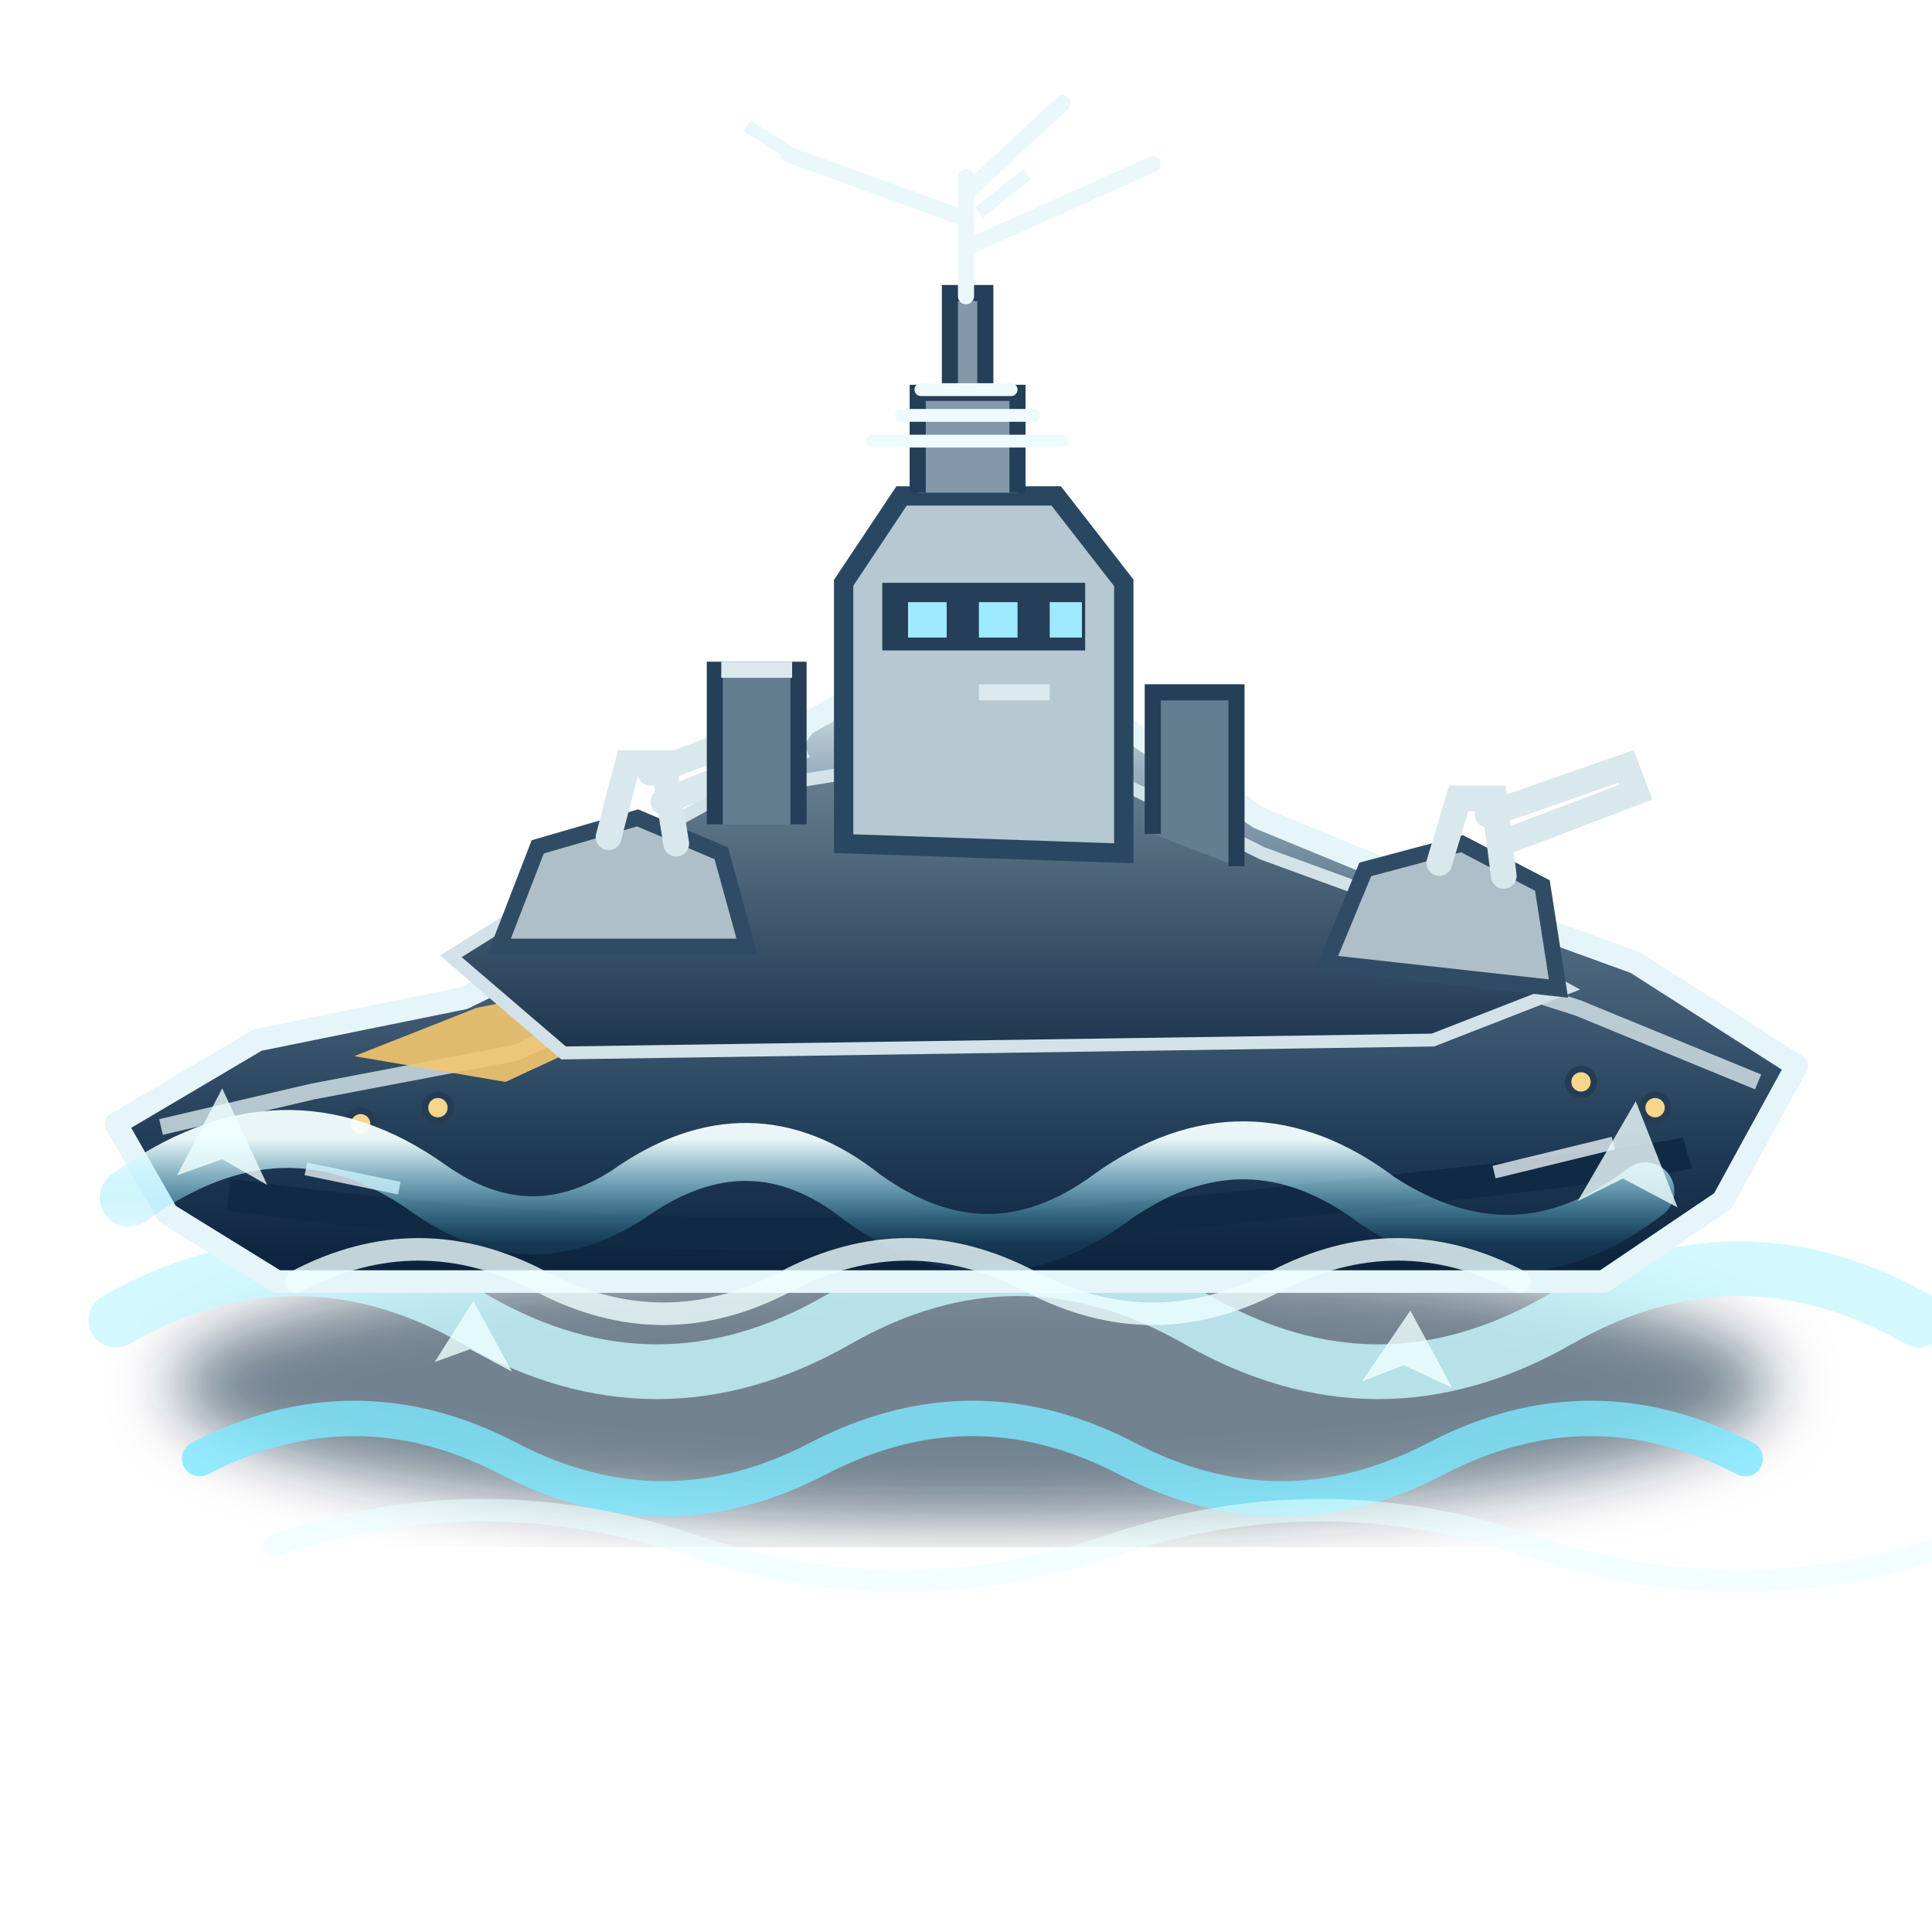
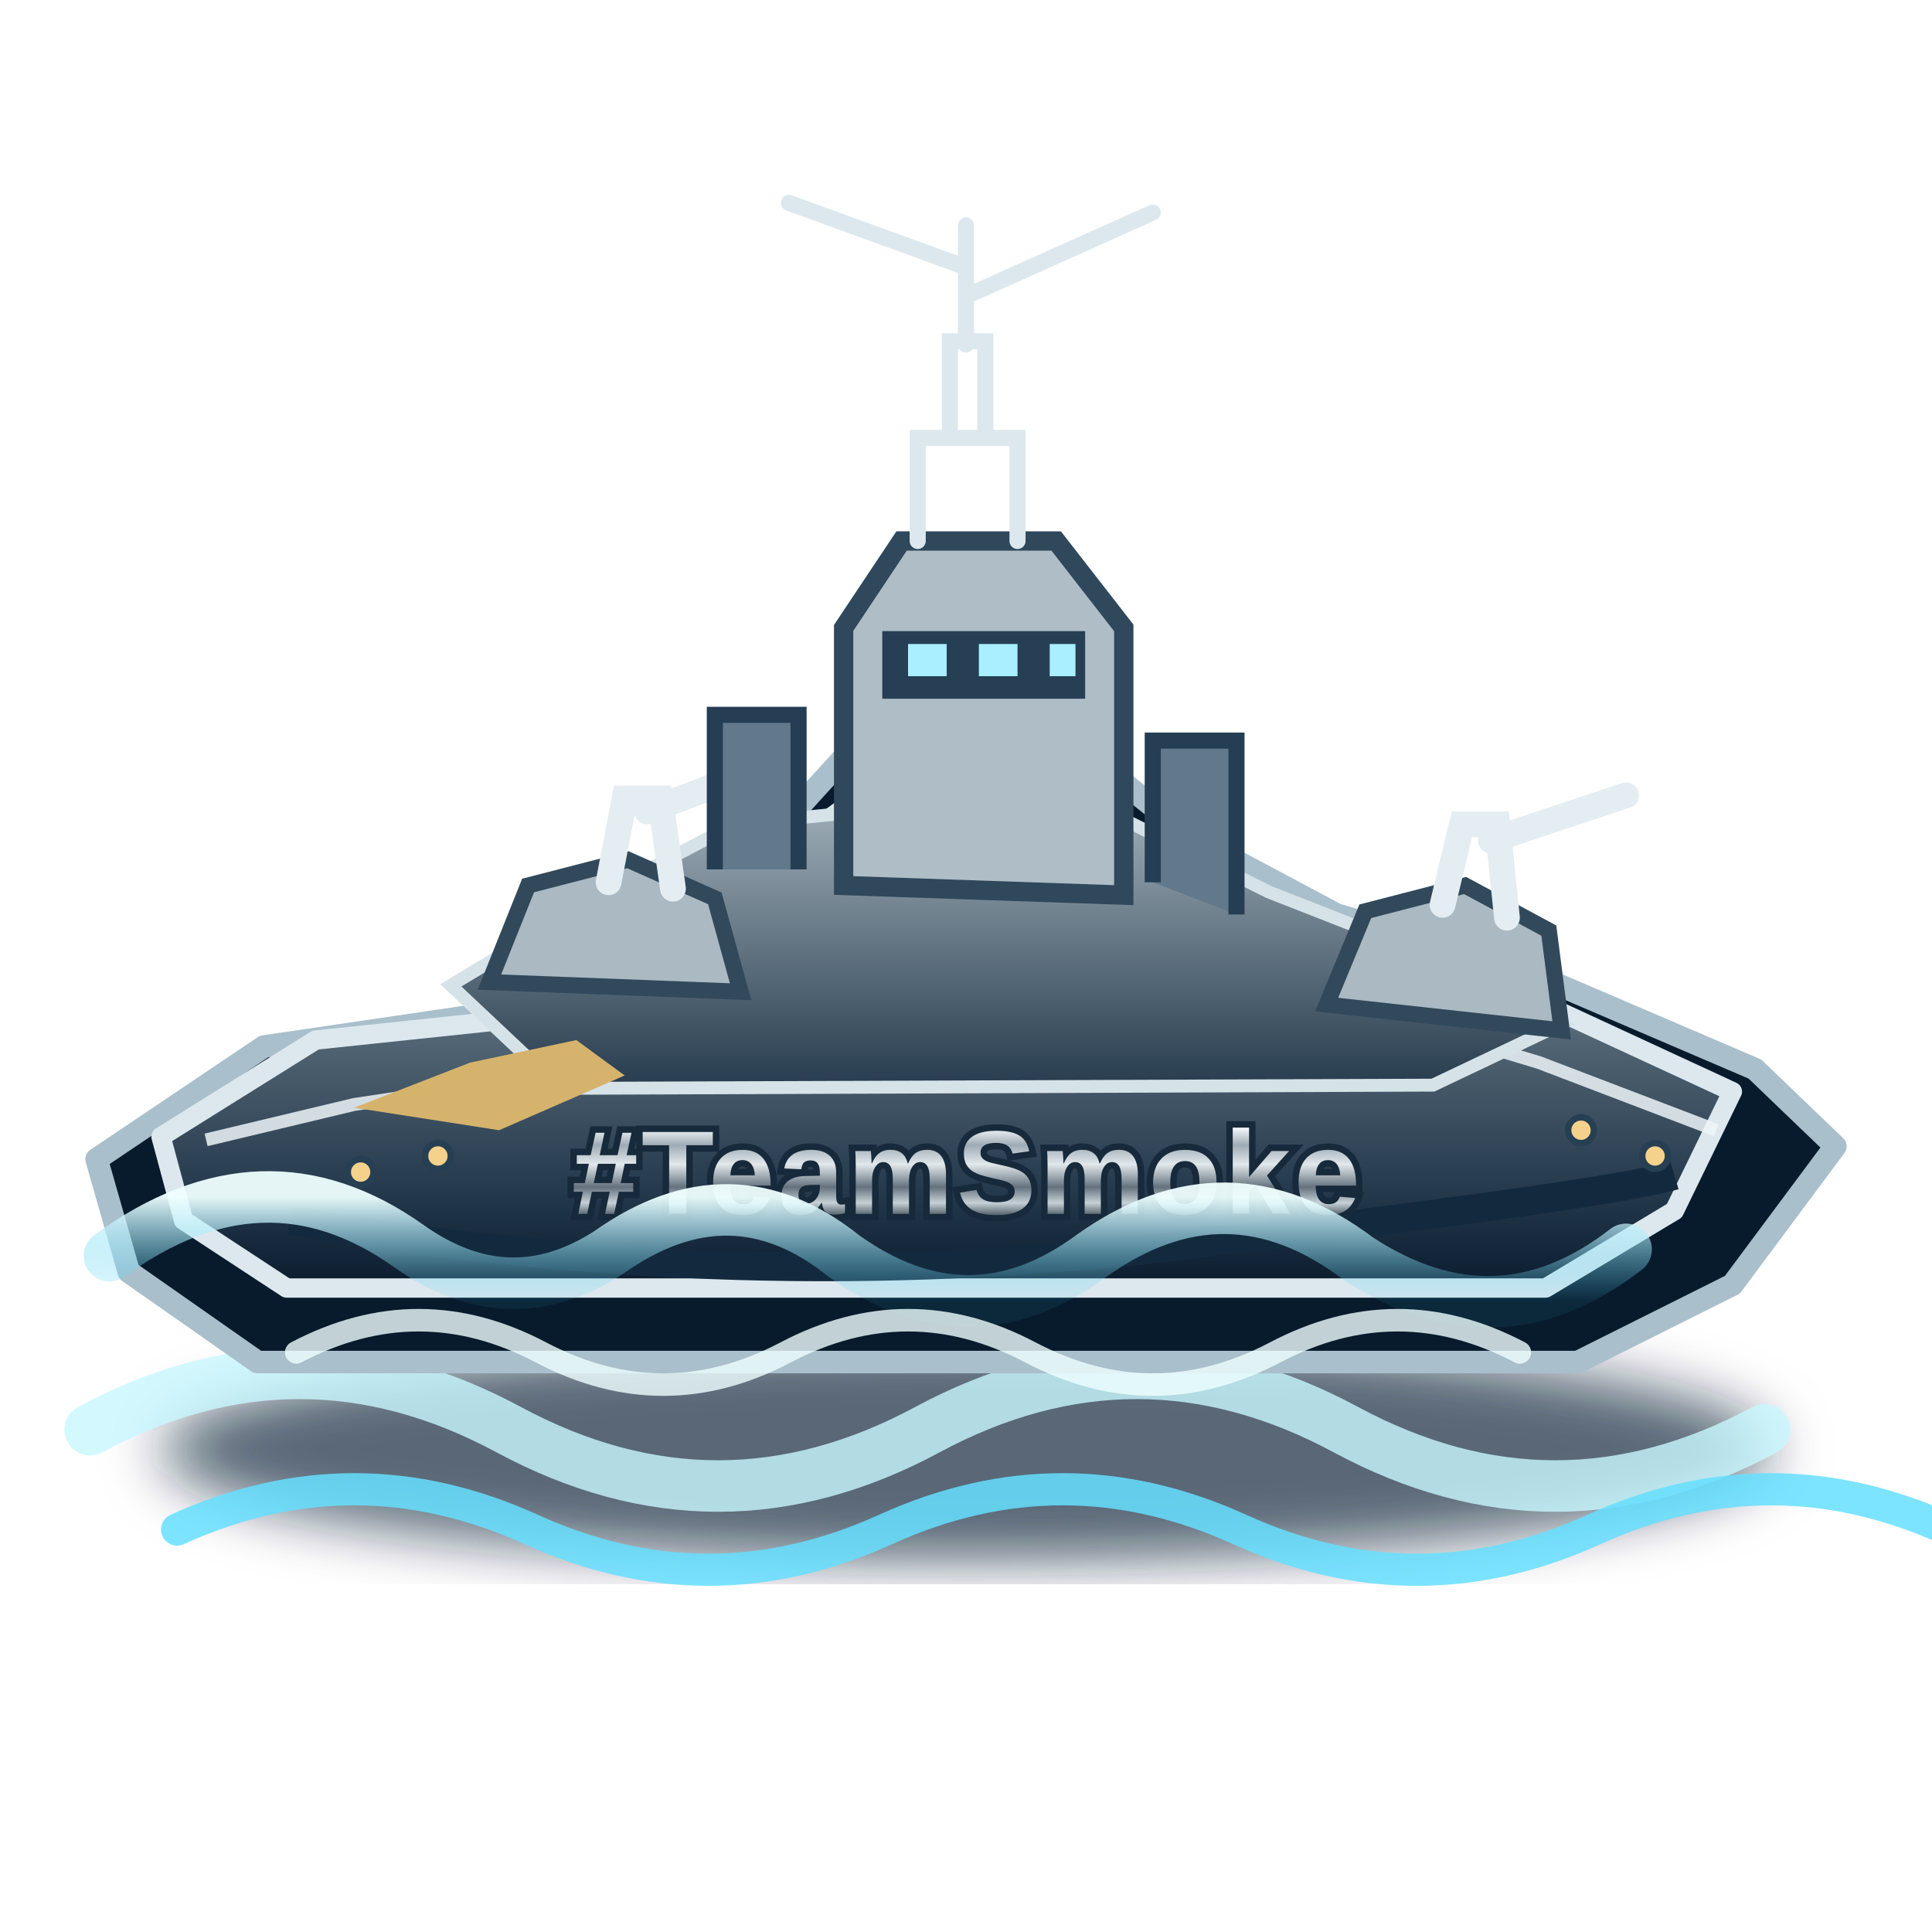
<svg xmlns="http://www.w3.org/2000/svg" viewBox="0 0 600 600">
  <defs>
    <linearGradient id="hull" x2="0" y2="1">
-       <stop stop-color="#e8f2f5" />
-       <stop offset=".16" stop-color="#9db3c2" />
-       <stop offset=".43" stop-color="#526d82" />
-       <stop offset=".78" stop-color="#203b56" />
-       <stop offset="1" stop-color="#0a203b" />
+       <stop stop-color="#dce6eb" />
+       <stop offset=".22" stop-color="#8b9ba6" />
+       <stop offset=".5" stop-color="#526574" />
+       <stop offset=".8" stop-color="#253a4d" />
+       <stop offset="1" stop-color="#0a1b2d" />
    </linearGradient>
    <linearGradient id="deck" x2="0" y2="1">
-       <stop stop-color="#667f91" />
-       <stop offset="1" stop-color="#1c354e" />
+       <stop stop-color="#9cabb5" />
+       <stop offset="1" stop-color="#263b4d" />
+     </linearGradient>
+     <linearGradient id="brand" x2="0" y2="1">
+       <stop stop-color="#f6fafc" />
+       <stop offset=".2" stop-color="#9eabb5" />
+       <stop offset=".42" stop-color="#e2e8ec" />
+       <stop offset=".68" stop-color="#64727e" />
+       <stop offset=".86" stop-color="#c6d0d6" />
+       <stop offset="1" stop-color="#53616c" />
    </linearGradient>
    <linearGradient id="wake" x2="0" y2="1">
-       <stop stop-color="#f4ffff" stop-opacity=".95" />
-       <stop offset="1" stop-color="#56d9fa" stop-opacity=".08" />
+       <stop stop-color="#efffff" stop-opacity=".95" />
+       <stop offset="1" stop-color="#43c9ef" stop-opacity=".08" />
    </linearGradient>
    <filter id="shadow">
-       <feGaussianBlur stdDeviation="10" />
-     </filter>
-     <filter id="glow">
-       <feGaussianBlur stdDeviation="4" />
+       <feGaussianBlur stdDeviation="9" />
    </filter>
  </defs>
-   <ellipse cx="302" cy="430" rx="248" ry="42" fill="#001b36" opacity=".55" filter="url(#shadow)" />
-   <path d="M36 410q56-32 112 0t112 0t112 0t112 0t112 0" fill="none" stroke="#c8f8ff" stroke-width="17" opacity=".8" stroke-linecap="round" />
-   <path d="M62 453q48-25 96 0t96 0t96 0t96 0t96 0" fill="none" stroke="#7de8ff" stroke-width="11" opacity=".8" stroke-linecap="round" />
-   <path d="M85 480q65-22 130 0t130 0t130 0t130 0" fill="none" stroke="#eaffff" stroke-width="7" opacity=".55" stroke-linecap="round" />
-   <g transform="translate(300 245)">
-     <path d="M-264 104L-220 78L-156 65L-111 43L-76 15L-50-20L-18-38L18-38L54-16L91 9L142 30L208 54L258 86L235 128L198 153L-214 153L-248 132Z" fill="url(#hull)" stroke="#e5f5fa" stroke-width="7" stroke-linejoin="round" />
-     <path d="M-250 105L-203 94L-140 82L-91 60L-51 29L-19 8L33 8L76 27L124 47L190 68L246 91" fill="none" stroke="#d8e7ec" stroke-width="5" opacity=".8" />
-     <path d="M-229 126Q-80 147 65 132T224 113" fill="none" stroke="#102a44" stroke-width="10" />
-     <path d="M-190 83L-152 68L-117 61L-102 72L-143 91Z" fill="#f3c66f" opacity=".9" />
-     <path d="M-160 52L-112 22L-74 1L-36-5L42-5L92 20L144 39L186 62L145 78L-125 82Z" fill="url(#deck)" stroke="#d3e2e9" stroke-width="4" />
-     <path d="M-145 49L-133 18L-102 9L-76 20L-68 49Z" fill="#aebfca" stroke="#304c65" stroke-width="5" />
-     <path d="M-111 15L-105-8L-94-8L-90 17M-98-5L-58-20L-54-12L-94 4" fill="none" stroke="#d9e8ed" stroke-width="8" stroke-linecap="round" />
-     <path d="M112 54L124 25L154 17L179 30L184 62Z" fill="#aebfca" stroke="#304c65" stroke-width="5" />
-     <path d="M147 23L153 3L164 3L167 27M162 8L205-7L208 1L166 17" fill="none" stroke="#d9e8ed" stroke-width="8" stroke-linecap="round" />
-     <path d="M-38 17V-64L-20-91H28L49-64V20Z" fill="#b6c8d1" stroke="#294761" stroke-width="6" />
-     <path d="M-26-64H37V-43H-26Z" fill="#253f58" />
-     <path d="M-18-58h12v11h-12zm22 0h12v11H4zm22 0h10v11H26z" fill="#9eeaff" />
-     <path d="M-15-92V-123H16V-92M-5-123V-154H6V-123" fill="#8199a9" stroke="#243f58" stroke-width="5" />
-     <path d="M0-153V-190M0-177L-55-197M0-168L58-194M0-185L30-213" fill="none" stroke="#eaf8fc" stroke-width="5" stroke-linecap="round" />
-     <path d="M-54-197l-14-9m72 27l15-12" stroke="#eaf8fc" stroke-width="4" />
-     <path d="M-78 11V-37H-52V11M58 14V-30H84V24" fill="#637e91" stroke="#253f58" stroke-width="5" />
-     <path d="M-76-37h22m58 7h22" stroke="#dbe9ef" stroke-width="5" />
-     <path d="M-29-108h59M-20-116h41M-14-124h28" stroke="#effaff" stroke-width="4" stroke-linecap="round" />
-     <g fill="#f7d68b" stroke="#243d55" stroke-width="2">
+   <ellipse cx="300" cy="450" rx="250" ry="35" fill="#00172d" opacity=".65" filter="url(#shadow)" />
+   <path d="M28 444q65-35 130 0t130 0 130 0 130 0" fill="none" stroke="#c8f8ff" stroke-width="16" opacity=".8" stroke-linecap="round" />
+   <path d="M55 475q55-25 110 0t110 0 110 0 110 0 110 0" fill="none" stroke="#65dfff" stroke-width="10" opacity=".85" stroke-linecap="round" />
+   <g transform="translate(300 260)">
+     <path d="M-270 100L-218 65L-150 55L-100 32L-65 5L-35-28L0-42L35-28L70 0L115 24L175 42L245 72L270 96L238 139L190 163L-220 163L-260 135Z" fill="#081b2d" stroke="#a9bfcb" stroke-width="7" stroke-linejoin="round" />
+     <path d="M-250 93L-202 63L-145 57L-96 34L-61 8L-30-15L23-15L65 7L111 30L171 48L238 79L220 116L180 140L-211 140L-243 119Z" fill="url(#hull)" stroke="#dce8ee" stroke-width="6" stroke-linejoin="round" />
+     <path d="M-236 94L-190 83L-137 75L-91 53L-54 27L-24 9L22 9L66 30L115 51L178 70L233 91" fill="none" stroke="#edf5f8" stroke-width="4" opacity=".85" />
+     <path d="M-210 119Q-70 143 65 127T220 105" fill="none" stroke="#132a3e" stroke-width="9" />
+     <path d="M-160 46L-110 16L-72-4L-32-8L44-8L94 17L145 37L185 58L145 77L-126 78Z" fill="url(#deck)" stroke="#d5e2e8" stroke-width="4" />
+     <g fill="#aab9c2" stroke="#31495b" stroke-width="5">
+       <path d="M-148 45L-136 15L-105 7L-78 19L-70 48Z" />
+       <path d="M112 52L124 23L155 15L181 29L185 60Z" />
+     </g>
+     <g stroke="#e4edf1" stroke-width="8" stroke-linecap="round" fill="none">
+       <path d="M-111 14L-106-12L-95-12L-91 16M-99-8L-57-24" />
+       <path d="M148 21L154-4L165-4L168 25M163 1L205-13" />
+     </g>
+     <path d="M-38 15V-65L-20-92H28L49-65V18Z" fill="#aebdc6" stroke="#30485c" stroke-width="6" />
+     <path d="M-26-64H37V-43H-26Z" fill="#263f55" />
+     <g fill="#a9efff">
+       <rect x="-18" y="-60" width="12" height="10" />
+       <rect x="4" y="-60" width="12" height="10" />
+       <rect x="26" y="-60" width="8" height="10" />
+     </g>
+     <path d="M-15-92V-124H16V-92M-5-124V-154H6V-124M0-153V-190M0-177L-55-197M0-168L58-194" fill="none" stroke="#dce8ed" stroke-width="5" stroke-linecap="round" />
+     <path d="M-78 10V-38H-52V10M58 14V-30H84V24" fill="#61798a" stroke="#263e53" stroke-width="5" />
+     <path d="M-190 84L-154 70L-121 63L-106 74L-145 91Z" fill="#d5b36c" />
+     <g fill="#f5d28b" stroke="#273f53" stroke-width="2">
      <circle cx="-188" cy="104" r="4" />
      <circle cx="-164" cy="99" r="4" />
      <circle cx="191" cy="91" r="4" />
      <circle cx="214" cy="99" r="4" />
    </g>
-     <path d="M-205 118L-176 124M164 119l37-9" stroke="#f4fbff" stroke-width="4" opacity=".75" />
+     <text x="0" y="117" text-anchor="middle" font-family="Arial Black,Arial,sans-serif" font-size="37" font-weight="900" letter-spacing="1" fill="url(#brand)" stroke="#172a3b" stroke-width="4" paint-order="stroke" textLength="315" lengthAdjust="spacingAndGlyphs">#TeamSmoke</text>
  </g>
-   <path d="M40 372q48-35 93-3q31 22 62 2q38-27 73 1q39 28 77 0q42-30 83 1q43 28 83-3" fill="none" stroke="url(#wake)" stroke-width="18" stroke-linecap="round" />
-   <path d="M92 398q38-20 76 0t76 0t76 0t76 0t76 0" fill="none" stroke="#efffff" stroke-width="7" opacity=".8" stroke-linecap="round" />
-   <g fill="#efffff" opacity=".8">
-     <path d="M55 365l14-27 14 30-14-8z" />
-     <path d="M490 373l18-31 13 33-17-9z" />
-     <path d="M135 423l12-19 12 22-13-7z" />
-     <path d="M423 429l15-22 13 24-15-7z" />
-   </g>
+   <path d="M34 390q48-35 93-3q31 22 62 2q38-27 73 1q39 28 77 0q42-30 83 1q43 28 83-3" fill="none" stroke="url(#wake)" stroke-width="16" stroke-linecap="round" />
+   <path d="M92 420q38-20 76 0t76 0 76 0 76 0 76 0" fill="none" stroke="#efffff" stroke-width="7" opacity=".8" stroke-linecap="round" />
</svg>
